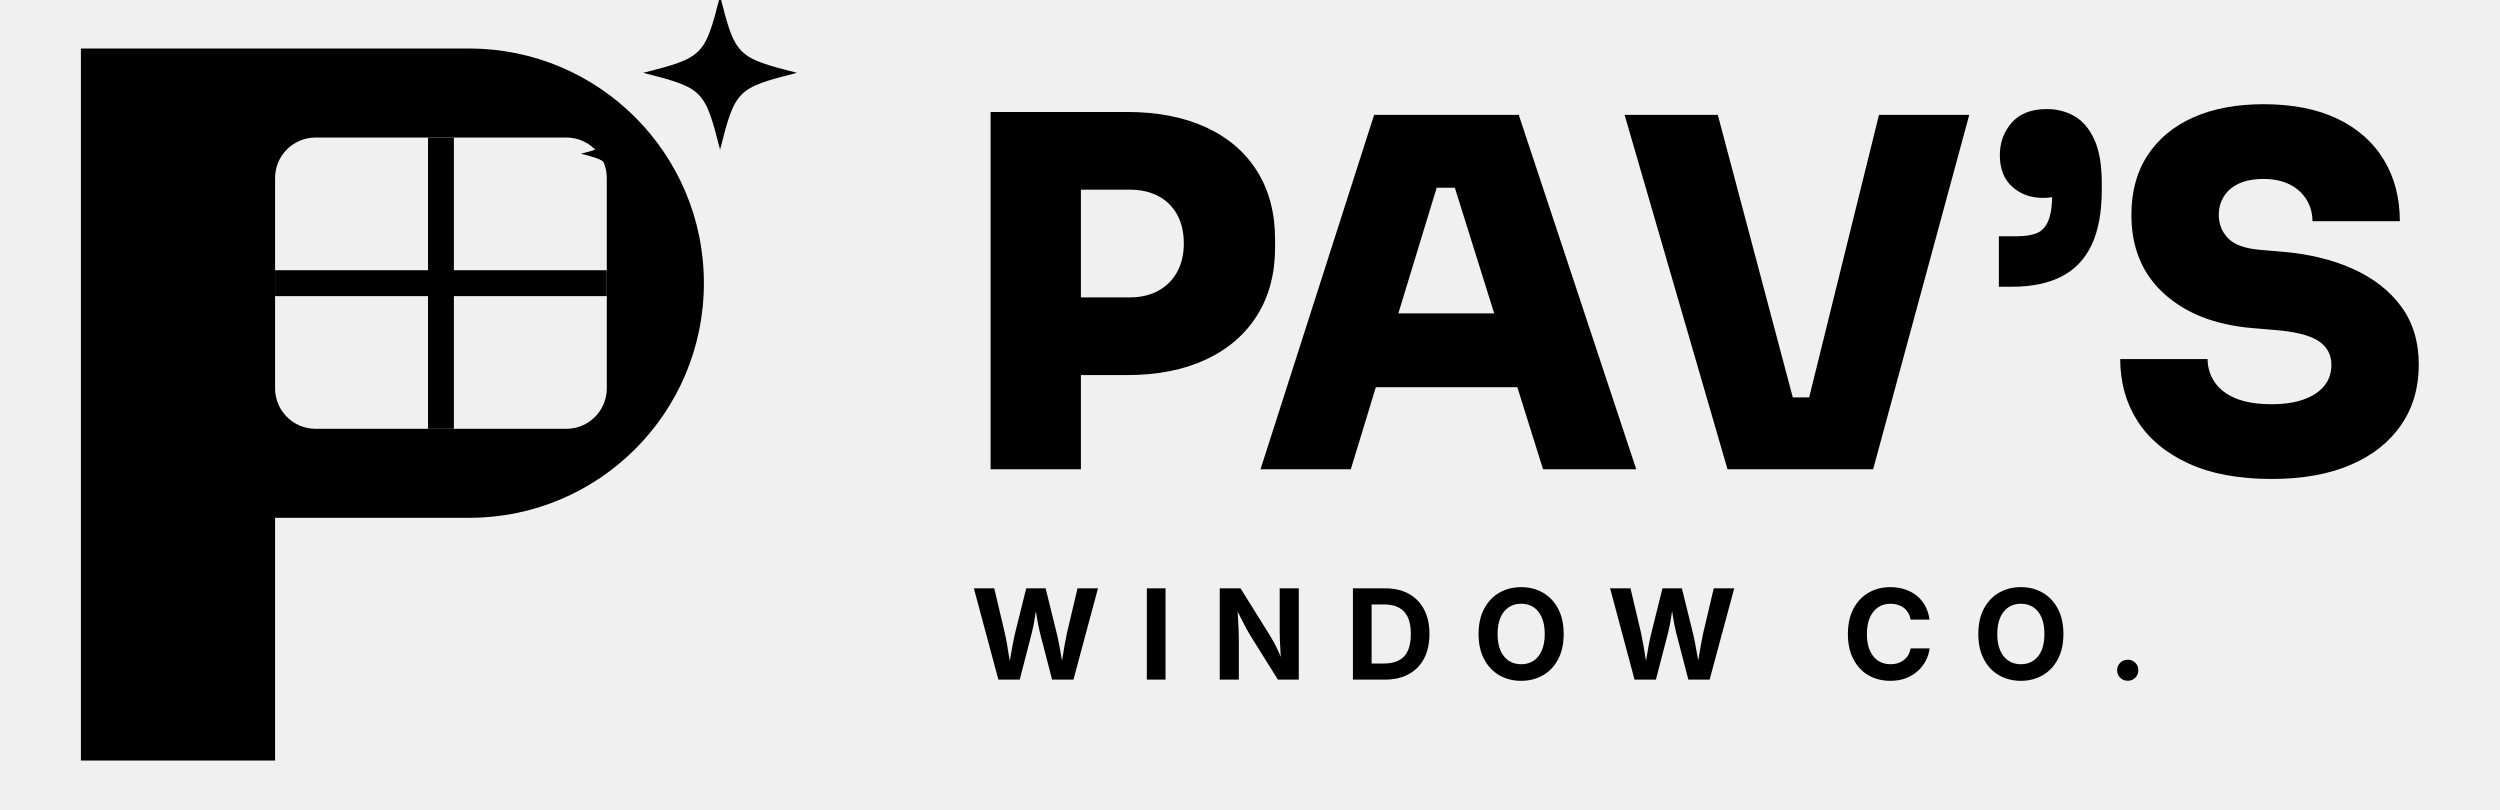
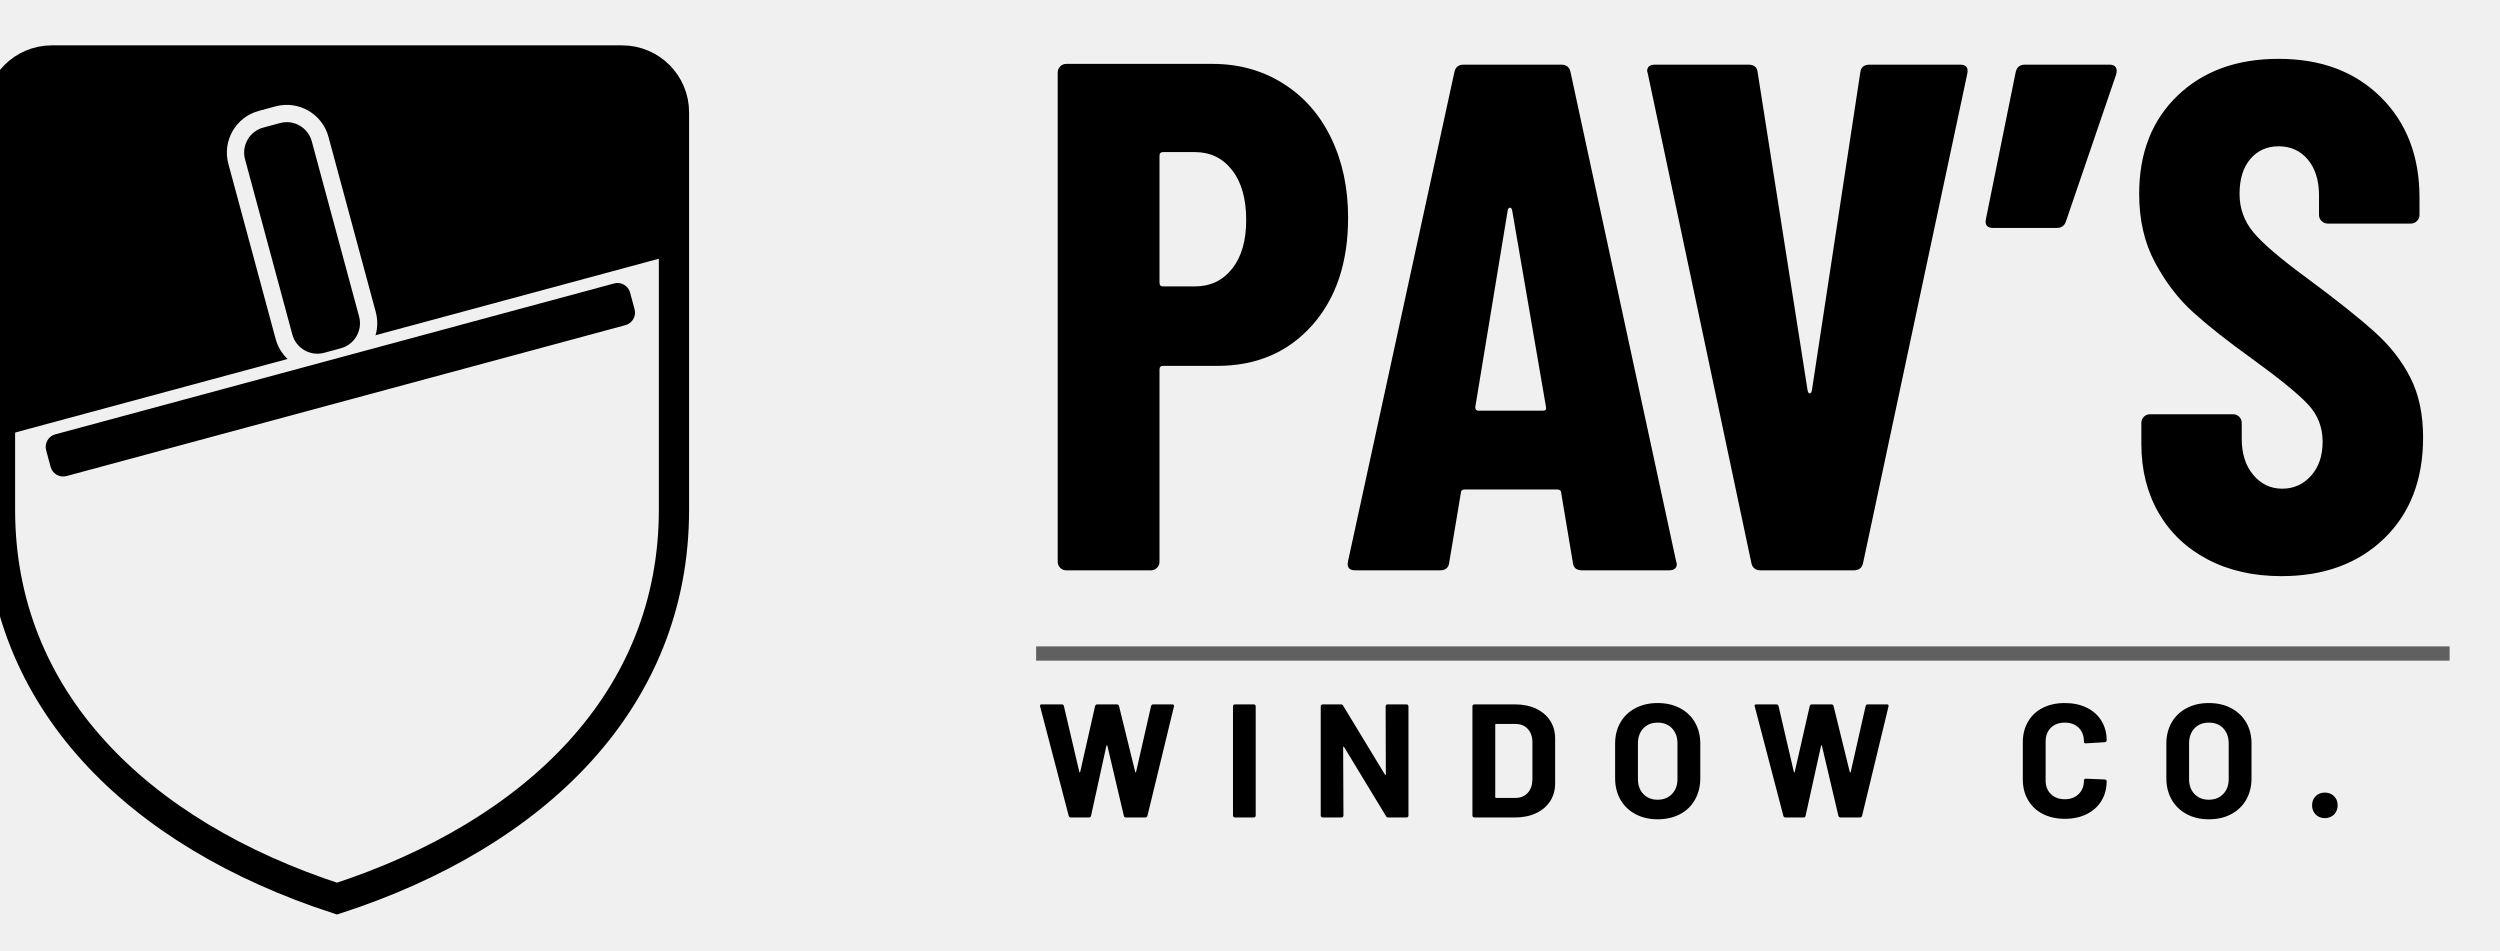
- <svg xmlns="http://www.w3.org/2000/svg" viewBox="0 0 309 100" width="309" height="100">
-   <g fill="#000000">
-     <path fill-rule="evenodd" d="M10 6H58A29 29 0 0 1 58 64H34V94H10ZM39 17H70A5 5 0 0 1 75 22V48A5 5 0 0 1 70 53H39A5 5 0 0 1 34 48V22A5 5 0 0 1 39 17Z" />
-     <path d="M52.9 17h3.2v36h-3.2ZM34 33.4h41v3.2h-41Z" />
-     <path d="M89 -0.5C90.881 6.91 91.09 7.119 98.5 9C91.09 10.881 90.881 11.09 89 18.5C87.119 11.09 86.91 10.881 79.5 9C86.91 7.119 87.119 6.91 89 -0.5ZM76 14.8C76.832 18.076 76.924 18.168 80.2 19C76.924 19.832 76.832 19.924 76 23.2C75.168 19.924 75.076 19.832 71.8 19C75.076 18.168 75.168 18.076 76 14.8Z" />
+ <svg xmlns="http://www.w3.org/2000/svg" viewBox="0 0 263 100" width="263" height="100">
+   <defs>
+     <clipPath id="lh-mono-black-c">
+       <path d="M34 14H166A12 12 0 0 1 178 26V118C178 162 146 193 100 208C54 193 22 162 22 118V26A12 12 0 0 1 34 14Z" />
+     </clipPath>
+   </defs>
+   <g transform="translate(-10.00 0) scale(0.4545)">
+     <mask id="lh-mono-black-m">
+       <rect width="200" height="220" fill="#fff" />
+       <g transform="translate(100 85) rotate(-15.11)">
+         <rect x="-12" y="-62" width="24" height="62" rx="10" fill="#000" />
+       </g>
+     </mask>
+     <g clip-path="url(#lh-mono-black-c)" fill="#000000">
+       <path d="M0 107L200 53L200 0L0 0Z" mask="url(#lh-mono-black-m)" />
+       <g transform="translate(100 85) rotate(-15.11)">
+         <rect x="-70" y="-2" width="140" height="10" rx="3" />
+         <rect x="-8" y="-58" width="16" height="54" rx="6" />
+       </g>
+     </g>
+     <path d="M34 14H166A12 12 0 0 1 178 26V118C178 162 146 193 100 208C54 193 22 162 22 118V26A12 12 0 0 1 34 14Z" fill="none" stroke="#000000" stroke-width="7" />
  </g>
-   <path fill="#000000" d="M139.30 46.36L132.40 46.36L132.40 36.76L139.60 36.76Q141.64 36.76 143.14 35.95Q144.64 35.14 145.48 33.64Q146.32 32.14 146.32 30.10L146.32 30.10Q146.32 28 145.48 26.50Q144.64 25 143.14 24.22Q141.64 23.44 139.60 23.44L139.60 23.44L132.40 23.44L132.40 13.84L139.30 13.84Q144.94 13.84 149.05 15.73Q153.16 17.62 155.38 21.16Q157.60 24.70 157.60 29.62L157.60 29.62L157.60 30.58Q157.60 35.44 155.38 38.98Q153.16 42.52 149.05 44.44Q144.94 46.36 139.30 46.36L139.30 46.36ZM133.60 58L122.44 58L122.44 13.84L133.60 13.84L133.60 58ZM166.96 58L155.80 58L169.84 14.20L187.72 14.20L202.24 58L190.72 58L179.44 22L182.62 23.20L174.70 23.20L177.94 22L166.96 58ZM190.60 47.86L167.26 47.86L170.62 38.74L187.24 38.74L190.60 47.86ZM231.52 58L213.52 58L200.80 14.20L212.32 14.20L221.86 50.14L219.76 49.12L225.52 49.12L223.36 50.14L232.24 14.20L243.40 14.20L231.52 58ZM248.68 35.44L247.06 35.44L247.06 29.20L249.34 29.20Q250.90 29.20 251.83 28.78Q252.76 28.36 253.21 27.19Q253.66 26.02 253.66 23.86L253.66 23.86L253.66 19.48L255.64 23.56Q255.22 23.92 254.38 24.19Q253.54 24.46 252.52 24.46L252.52 24.46Q250.24 24.46 248.71 23.08Q247.18 21.70 247.18 19.18L247.18 19.18Q247.18 16.84 248.65 15.16Q250.12 13.48 253 13.48L253 13.48Q254.86 13.48 256.39 14.35Q257.92 15.22 258.85 17.23Q259.78 19.24 259.78 22.66L259.78 22.66L259.78 23.44Q259.78 27.64 258.52 30.28Q257.26 32.92 254.80 34.18Q252.34 35.44 248.68 35.44L248.68 35.44ZM280.78 59.20L280.78 59.20Q274.66 59.20 270.49 57.28Q266.32 55.36 264.19 52.03Q262.06 48.70 262.06 44.38L262.06 44.38L272.86 44.38Q272.86 45.94 273.73 47.23Q274.60 48.52 276.34 49.24Q278.08 49.96 280.78 49.96L280.78 49.96Q283.12 49.96 284.77 49.36Q286.42 48.76 287.29 47.68Q288.16 46.60 288.16 45.10L288.16 45.10Q288.16 43.18 286.54 42.13Q284.92 41.08 281.08 40.78L281.08 40.78L278.26 40.54Q271.48 39.94 267.46 36.28Q263.44 32.62 263.44 26.56L263.44 26.56Q263.44 22.24 265.45 19.18Q267.46 16.12 271.12 14.50Q274.78 12.88 279.76 12.88L279.76 12.88Q285.16 12.88 288.91 14.68Q292.66 16.48 294.64 19.75Q296.62 23.02 296.62 27.34L296.62 27.34L285.82 27.34Q285.82 25.90 285.10 24.70Q284.38 23.50 283.03 22.81Q281.68 22.12 279.76 22.12L279.76 22.12Q277.96 22.12 276.73 22.69Q275.50 23.26 274.87 24.28Q274.24 25.30 274.24 26.56L274.24 26.56Q274.24 28.24 275.38 29.44Q276.52 30.64 279.34 30.88L279.34 30.88L282.16 31.12Q287.08 31.54 290.86 33.25Q294.64 34.96 296.80 37.90Q298.96 40.84 298.96 45.10L298.96 45.10Q298.96 49.36 296.77 52.54Q294.58 55.72 290.53 57.46Q286.48 59.20 280.78 59.20Z" />
-   <path fill="#000000" d="M126.04 84L123.40 84L120.37 72.72L122.89 72.72L124.20 78.27Q124.36 78.97 124.49 79.76Q124.62 80.55 124.75 81.35Q124.88 82.15 125.00 82.88L125.00 82.88L124.59 82.88Q124.73 82.15 124.87 81.35Q125.00 80.55 125.15 79.76Q125.29 78.97 125.46 78.27L125.46 78.27L126.84 72.72L129.24 72.72L130.61 78.27Q130.78 78.97 130.93 79.76Q131.07 80.55 131.21 81.35Q131.35 82.15 131.49 82.88L131.49 82.88L131.06 82.88Q131.19 82.15 131.32 81.35Q131.44 80.55 131.58 79.76Q131.72 78.97 131.87 78.27L131.87 78.27L133.18 72.72L135.71 72.72L132.68 84L130.04 84L128.54 78.23Q128.30 77.27 128.13 76.15Q127.96 75.03 127.75 73.84L127.75 73.84L128.33 73.84Q128.09 75.00 127.94 76.11Q127.80 77.21 127.53 78.23L127.53 78.23L126.04 84ZM141.75 72.72L144.06 72.72L144.06 84L141.75 84L141.75 72.72ZM153.12 84L150.76 84L150.76 72.72L153.33 72.72L156.89 78.43Q157.17 78.87 157.45 79.38Q157.73 79.90 158.02 80.53Q158.31 81.15 158.60 81.94L158.60 81.94L158.36 81.94Q158.31 81.31 158.27 80.60Q158.23 79.89 158.20 79.24Q158.17 78.59 158.17 78.13L158.17 78.13L158.17 72.72L160.53 72.72L160.53 84L157.95 84L154.71 78.82Q154.35 78.24 154.05 77.69Q153.75 77.14 153.42 76.48Q153.09 75.82 152.63 74.90L152.63 74.90L152.93 74.90Q152.97 75.71 153.02 76.46Q153.06 77.21 153.09 77.82Q153.12 78.43 153.12 78.82L153.12 78.82L153.12 84ZM171.19 84L171.19 84L168.26 84L168.26 82.01L171.07 82.01Q172.16 82.01 172.90 81.62Q173.64 81.24 174.01 80.43Q174.38 79.62 174.38 78.35L174.38 78.35Q174.38 77.10 174.01 76.29Q173.63 75.49 172.90 75.10Q172.17 74.71 171.09 74.71L171.09 74.71L168.21 74.71L168.21 72.72L171.22 72.72Q172.92 72.72 174.14 73.40Q175.36 74.08 176.02 75.34Q176.68 76.60 176.68 78.35L176.68 78.35Q176.68 80.12 176.02 81.38Q175.36 82.65 174.13 83.32Q172.90 84 171.19 84ZM167.22 72.72L169.53 72.72L169.53 84L167.22 84L167.22 72.72ZM188.01 84.15L188.01 84.15Q186.52 84.15 185.33 83.47Q184.14 82.79 183.45 81.49Q182.75 80.20 182.75 78.37L182.75 78.37Q182.75 76.53 183.45 75.23Q184.14 73.93 185.33 73.25Q186.52 72.57 188.01 72.57L188.01 72.57Q189.51 72.57 190.70 73.25Q191.89 73.93 192.58 75.23Q193.27 76.53 193.27 78.37L193.27 78.37Q193.27 80.20 192.58 81.49Q191.89 82.79 190.70 83.47Q189.51 84.15 188.01 84.15ZM188.01 82.10L188.01 82.10Q188.89 82.10 189.55 81.67Q190.20 81.25 190.56 80.41Q190.93 79.57 190.93 78.37L190.93 78.37Q190.93 77.15 190.56 76.31Q190.20 75.48 189.55 75.05Q188.89 74.62 188.01 74.62L188.01 74.62Q187.14 74.62 186.49 75.05Q185.83 75.49 185.46 76.32Q185.10 77.16 185.10 78.37L185.10 78.37Q185.10 79.57 185.46 80.41Q185.83 81.24 186.49 81.67Q187.14 82.10 188.01 82.10ZM204.67 84L202.03 84L199.01 72.72L201.53 72.72L202.84 78.27Q202.99 78.97 203.13 79.76Q203.26 80.55 203.39 81.35Q203.52 82.15 203.64 82.88L203.64 82.88L203.23 82.88Q203.37 82.15 203.50 81.35Q203.64 80.55 203.78 79.76Q203.93 78.97 204.10 78.27L204.10 78.27L205.48 72.72L207.88 72.72L209.25 78.27Q209.42 78.97 209.56 79.76Q209.71 80.55 209.85 81.35Q209.99 82.15 210.12 82.88L210.12 82.88L209.70 82.88Q209.83 82.15 209.95 81.35Q210.08 80.55 210.22 79.76Q210.36 78.97 210.51 78.27L210.51 78.27L211.82 72.72L214.35 72.72L211.31 84L208.68 84L207.18 78.23Q206.94 77.27 206.77 76.15Q206.60 75.03 206.39 73.84L206.39 73.84L206.96 73.84Q206.73 75.00 206.58 76.11Q206.43 77.21 206.17 78.23L206.17 78.23L204.67 84ZM233.64 84.15L233.64 84.15Q232.14 84.15 230.95 83.47Q229.77 82.79 229.09 81.49Q228.40 80.20 228.40 78.37L228.40 78.37Q228.40 76.53 229.09 75.23Q229.78 73.93 230.97 73.25Q232.15 72.57 233.64 72.57L233.64 72.57Q234.60 72.57 235.43 72.84Q236.26 73.11 236.90 73.62Q237.54 74.14 237.95 74.88Q238.36 75.63 238.49 76.58L238.49 76.58L236.15 76.58Q236.07 76.11 235.86 75.75Q235.64 75.39 235.32 75.14Q235.00 74.89 234.58 74.76Q234.17 74.62 233.68 74.62L233.68 74.62Q232.80 74.62 232.14 75.06Q231.48 75.50 231.11 76.34Q230.75 77.17 230.75 78.37L230.75 78.37Q230.75 79.59 231.12 80.42Q231.49 81.25 232.15 81.68Q232.80 82.10 233.68 82.10L233.68 82.10Q234.16 82.10 234.57 81.97Q234.98 81.84 235.31 81.58Q235.64 81.33 235.86 80.97Q236.07 80.60 236.16 80.14L236.16 80.14L238.50 80.14Q238.41 80.93 238.03 81.65Q237.66 82.37 237.04 82.93Q236.41 83.50 235.56 83.83Q234.70 84.15 233.64 84.15ZM249.78 84.15L249.78 84.15Q248.29 84.15 247.09 83.47Q245.90 82.79 245.21 81.49Q244.52 80.20 244.52 78.37L244.52 78.37Q244.52 76.53 245.21 75.23Q245.90 73.93 247.09 73.25Q248.29 72.57 249.78 72.57L249.78 72.57Q251.27 72.57 252.46 73.25Q253.65 73.93 254.34 75.23Q255.04 76.53 255.04 78.37L255.04 78.37Q255.04 80.20 254.34 81.49Q253.65 82.79 252.46 83.47Q251.27 84.15 249.78 84.15ZM249.78 82.10L249.78 82.10Q250.65 82.10 251.31 81.67Q251.96 81.25 252.33 80.41Q252.69 79.57 252.69 78.37L252.69 78.37Q252.69 77.15 252.33 76.31Q251.96 75.48 251.31 75.05Q250.65 74.62 249.78 74.62L249.78 74.62Q248.91 74.62 248.25 75.05Q247.59 75.49 247.23 76.32Q246.86 77.16 246.86 78.37L246.86 78.37Q246.86 79.57 247.23 80.41Q247.59 81.24 248.25 81.67Q248.91 82.10 249.78 82.10ZM262.99 84.14L262.99 84.14Q262.43 84.14 262.06 83.77Q261.68 83.39 261.68 82.84L261.68 82.84Q261.68 82.29 262.06 81.91Q262.43 81.54 262.99 81.54L262.99 81.54Q263.54 81.54 263.92 81.91Q264.30 82.29 264.30 82.84L264.30 82.84Q264.30 83.39 263.92 83.77Q263.54 84.14 262.99 84.14Z" />
+   <path d="M127.53 6.72Q131.71 6.72 134.98 8.78Q138.25 10.83 140.03 14.51Q141.82 18.20 141.82 22.91L141.82 22.91Q141.82 29.98 138.02 34.24Q134.22 38.49 128.06 38.49L128.06 38.49L122.36 38.49Q121.98 38.49 121.98 38.87L121.98 38.87L121.98 59.09Q121.98 59.47 121.72 59.73Q121.45 60 121.07 60L121.07 60L112.18 60Q111.80 60 111.53 59.73Q111.27 59.47 111.27 59.09L111.27 59.09L111.27 7.64Q111.27 7.26 111.53 6.99Q111.80 6.72 112.18 6.72L112.18 6.72L127.53 6.72ZM125.71 30.13Q128.14 30.13 129.62 28.27Q131.10 26.41 131.10 23.14L131.10 23.14Q131.10 19.80 129.62 17.90Q128.14 16.00 125.71 16.00L125.71 16.00L122.36 16.00Q121.98 16.00 121.98 16.38L121.98 16.38L121.98 29.75Q121.98 30.13 122.36 30.13L122.36 30.13L125.71 30.13ZM166.44 60Q165.53 60 165.46 59.16L165.46 59.16L164.24 51.87Q164.24 51.49 163.78 51.49L163.78 51.49L154.13 51.49Q153.68 51.49 153.68 51.87L153.68 51.87L152.46 59.16Q152.38 60 151.47 60L151.47 60L142.58 60Q141.59 60 141.82 59.01L141.82 59.01L152.99 7.64Q153.14 6.80 153.98 6.80L153.98 6.80L164.24 6.80Q165.08 6.80 165.23 7.64L165.23 7.64L176.32 59.01L176.40 59.32Q176.40 60 175.56 60L175.56 60L166.44 60ZM155.20 42.82Q155.20 43.20 155.50 43.20L155.50 43.20L162.34 43.20Q162.72 43.20 162.64 42.82L162.64 42.82L159.07 22.08Q159.00 21.85 158.84 21.85Q158.69 21.85 158.62 22.08L158.62 22.08L155.20 42.82ZM185.22 60Q184.38 60 184.23 59.16L184.23 59.16L173.36 7.79L173.28 7.48Q173.28 6.80 174.12 6.80L174.12 6.80L183.92 6.80Q184.84 6.80 184.91 7.64L184.91 7.64L190.16 41.08Q190.23 41.38 190.38 41.38Q190.54 41.38 190.61 41.08L190.61 41.08L195.70 7.64Q195.78 6.80 196.69 6.80L196.69 6.80L206.19 6.80Q207.18 6.80 206.95 7.79L206.95 7.79L196.01 59.16Q195.86 60 195.02 60L195.02 60L185.22 60ZM221.92 6.80Q222.38 6.80 222.57 7.07Q222.76 7.33 222.61 7.86L222.61 7.86L217.36 23.22Q217.14 23.98 216.38 23.98L216.38 23.98L209.69 23.98Q208.70 23.98 208.93 22.99L208.93 22.99L212.04 7.64Q212.20 6.80 213.03 6.80L213.03 6.80L221.92 6.80ZM240.01 60.61Q235.60 60.61 232.26 58.86Q228.92 57.11 227.09 53.96Q225.27 50.80 225.27 46.70L225.27 46.70L225.27 44.50Q225.27 44.12 225.53 43.85Q225.80 43.58 226.18 43.58L226.18 43.58L234.92 43.58Q235.30 43.58 235.57 43.85Q235.83 44.12 235.83 44.50L235.83 44.50L235.83 46.17Q235.83 48.52 237.05 49.97Q238.26 51.41 240.09 51.41L240.09 51.41Q241.91 51.41 243.13 50.04Q244.34 48.68 244.34 46.47L244.34 46.47Q244.34 44.19 242.82 42.56Q241.30 40.92 236.90 37.73L236.90 37.73Q233.10 35.00 230.74 32.87Q228.38 30.74 226.71 27.62Q225.04 24.51 225.04 20.40L225.04 20.40Q225.04 13.94 229.07 10.07Q233.10 6.19 239.71 6.19L239.71 6.19Q246.40 6.19 250.46 10.22Q254.53 14.25 254.53 20.78L254.53 20.78L254.53 22.61Q254.53 22.99 254.26 23.25Q254.00 23.52 253.62 23.52L253.62 23.52L244.88 23.52Q244.50 23.52 244.23 23.25Q243.96 22.99 243.96 22.61L243.96 22.61L243.96 20.56Q243.96 18.20 242.79 16.79Q241.61 15.39 239.71 15.39L239.71 15.39Q237.88 15.39 236.74 16.72Q235.60 18.05 235.60 20.40L235.60 20.40Q235.60 22.68 237.05 24.43Q238.49 26.18 242.75 29.30L242.75 29.30Q247.46 32.79 249.85 34.96Q252.25 37.12 253.58 39.75Q254.91 42.37 254.91 46.02L254.91 46.02Q254.91 52.70 250.80 56.66Q246.70 60.61 240.01 60.61L240.01 60.61Z" fill="#000000" />
+   <path d="M112.67 86Q112.48 86 112.43 85.83L112.43 85.83L109.42 74.32L109.41 74.25Q109.41 74.10 109.59 74.10L109.59 74.10L111.70 74.10Q111.87 74.10 111.92 74.27L111.92 74.27L113.54 81.19Q113.56 81.26 113.59 81.26Q113.62 81.26 113.64 81.19L113.64 81.19L115.20 74.29Q115.26 74.10 115.43 74.10L115.43 74.10L117.48 74.10Q117.67 74.10 117.72 74.27L117.72 74.27L119.42 81.19Q119.44 81.24 119.47 81.25Q119.51 81.26 119.52 81.19L119.52 81.19L121.09 74.29Q121.14 74.10 121.31 74.10L121.31 74.10L123.31 74.10Q123.55 74.10 123.50 74.32L123.50 74.32L120.71 85.83Q120.66 86 120.47 86L120.47 86L118.45 86Q118.28 86 118.23 85.83L118.23 85.83L116.50 78.47Q116.48 78.40 116.45 78.40Q116.41 78.40 116.39 78.47L116.39 78.47L114.78 85.81Q114.75 86 114.56 86L114.56 86L112.67 86ZM129.91 86Q129.83 86 129.77 85.94Q129.71 85.88 129.71 85.80L129.71 85.80L129.71 74.30Q129.71 74.22 129.77 74.16Q129.83 74.10 129.91 74.10L129.91 74.10L131.90 74.10Q131.98 74.10 132.04 74.16Q132.10 74.22 132.10 74.30L132.10 74.30L132.10 85.80Q132.10 85.88 132.04 85.94Q131.98 86 131.90 86L131.90 86L129.91 86ZM145.77 74.30Q145.77 74.22 145.83 74.16Q145.89 74.10 145.97 74.10L145.97 74.10L147.96 74.10Q148.05 74.10 148.11 74.16Q148.17 74.22 148.17 74.30L148.17 74.30L148.17 85.80Q148.17 85.88 148.11 85.94Q148.05 86 147.96 86L147.96 86L146.04 86Q145.87 86 145.81 85.86L145.81 85.86L141.40 78.59Q141.37 78.54 141.33 78.55Q141.30 78.55 141.30 78.62L141.30 78.62L141.33 85.80Q141.33 85.88 141.27 85.94Q141.22 86 141.13 86L141.13 86L139.14 86Q139.06 86 139.00 85.94Q138.94 85.88 138.94 85.80L138.94 85.80L138.94 74.30Q138.94 74.22 139.00 74.16Q139.06 74.10 139.14 74.10L139.14 74.10L141.06 74.10Q141.23 74.10 141.30 74.24L141.30 74.24L145.69 81.48Q145.72 81.53 145.75 81.52Q145.79 81.51 145.79 81.44L145.79 81.44L145.77 74.30ZM155.10 86Q155.02 86 154.96 85.94Q154.90 85.88 154.90 85.80L154.90 85.80L154.90 74.30Q154.90 74.22 154.96 74.16Q155.02 74.10 155.10 74.10L155.10 74.10L159.35 74.10Q160.63 74.10 161.59 74.55Q162.55 75.00 163.08 75.82Q163.60 76.63 163.60 77.70L163.60 77.70L163.60 82.40Q163.60 83.47 163.08 84.28Q162.55 85.10 161.59 85.55Q160.63 86 159.35 86L159.35 86L155.10 86ZM157.30 83.86Q157.30 83.94 157.38 83.94L157.38 83.94L159.44 83.94Q160.22 83.94 160.71 83.42Q161.19 82.89 161.21 82.00L161.21 82.00L161.21 78.09Q161.21 77.21 160.72 76.68Q160.24 76.16 159.42 76.16L159.42 76.16L157.38 76.16Q157.30 76.16 157.30 76.24L157.30 76.24L157.30 83.86ZM174.38 86.19Q173.06 86.19 172.04 85.64Q171.03 85.10 170.47 84.12Q169.91 83.14 169.91 81.87L169.91 81.87L169.91 78.23Q169.91 76.97 170.47 76.00Q171.03 75.03 172.04 74.50Q173.06 73.96 174.38 73.96L174.38 73.96Q175.72 73.96 176.74 74.50Q177.75 75.03 178.31 76.00Q178.87 76.97 178.87 78.23L178.87 78.23L178.87 81.87Q178.87 83.14 178.31 84.13Q177.75 85.12 176.74 85.65Q175.72 86.19 174.38 86.19L174.38 86.19ZM174.38 84.13Q175.32 84.13 175.89 83.53Q176.47 82.94 176.47 81.95L176.47 81.95L176.47 78.21Q176.47 77.23 175.90 76.62Q175.33 76.02 174.38 76.02L174.38 76.02Q173.45 76.02 172.88 76.62Q172.31 77.23 172.31 78.21L172.31 78.21L172.31 81.95Q172.31 82.94 172.88 83.53Q173.45 84.13 174.38 84.13L174.38 84.13ZM187.85 86Q187.66 86 187.61 85.83L187.61 85.83L184.60 74.32L184.58 74.25Q184.58 74.10 184.77 74.10L184.77 74.10L186.88 74.10Q187.05 74.10 187.10 74.27L187.10 74.27L188.71 81.19Q188.73 81.26 188.76 81.26Q188.80 81.26 188.81 81.19L188.81 81.19L190.38 74.29Q190.43 74.10 190.60 74.10L190.60 74.10L192.66 74.10Q192.84 74.10 192.89 74.27L192.89 74.27L194.59 81.19Q194.61 81.24 194.65 81.25Q194.68 81.26 194.70 81.19L194.70 81.19L196.26 74.29Q196.31 74.10 196.48 74.10L196.48 74.10L198.49 74.10Q198.73 74.10 198.67 74.32L198.67 74.32L195.89 85.83Q195.84 86 195.65 86L195.65 86L193.63 86Q193.46 86 193.40 85.83L193.40 85.83L191.67 78.47Q191.65 78.40 191.62 78.40Q191.59 78.40 191.57 78.47L191.57 78.47L189.95 85.81Q189.92 86 189.73 86L189.73 86L187.85 86ZM217.22 86.14Q215.90 86.14 214.89 85.62Q213.89 85.10 213.35 84.16Q212.80 83.23 212.80 82.00L212.80 82.00L212.80 78.08Q212.80 76.85 213.35 75.92Q213.89 74.98 214.89 74.47Q215.90 73.96 217.22 73.96L217.22 73.96Q218.53 73.96 219.53 74.45Q220.52 74.93 221.07 75.83Q221.62 76.72 221.62 77.89L221.62 77.89Q221.62 78.04 221.42 78.08L221.42 78.08L219.43 78.20L219.40 78.20Q219.23 78.20 219.23 78.01L219.23 78.01Q219.23 77.11 218.68 76.56Q218.12 76.02 217.22 76.02L217.22 76.02Q216.30 76.02 215.75 76.56Q215.20 77.11 215.20 78.01L215.20 78.01L215.20 82.11Q215.20 82.99 215.75 83.53Q216.30 84.08 217.22 84.08L217.22 84.08Q218.12 84.08 218.68 83.53Q219.23 82.99 219.23 82.11L219.23 82.11Q219.23 81.92 219.43 81.92L219.43 81.92L221.42 82.00Q221.51 82.00 221.57 82.06Q221.62 82.11 221.62 82.17L221.62 82.17Q221.62 83.35 221.07 84.25Q220.52 85.15 219.53 85.64Q218.53 86.14 217.22 86.14L217.22 86.14ZM232.37 86.19Q231.04 86.19 230.03 85.64Q229.02 85.10 228.46 84.12Q227.90 83.14 227.90 81.87L227.90 81.87L227.90 78.23Q227.90 76.97 228.46 76.00Q229.02 75.03 230.03 74.50Q231.04 73.96 232.37 73.96L232.37 73.96Q233.71 73.96 234.72 74.50Q235.73 75.03 236.30 76.00Q236.86 76.97 236.86 78.23L236.86 78.23L236.86 81.87Q236.86 83.14 236.30 84.13Q235.73 85.12 234.72 85.65Q233.71 86.19 232.37 86.19L232.37 86.19ZM232.37 84.13Q233.30 84.13 233.88 83.53Q234.46 82.94 234.46 81.95L234.46 81.95L234.46 78.21Q234.46 77.23 233.89 76.62Q233.32 76.02 232.37 76.02L232.37 76.02Q231.43 76.02 230.86 76.62Q230.29 77.23 230.29 78.21L230.29 78.21L230.29 81.95Q230.29 82.94 230.86 83.53Q231.43 84.13 232.37 84.13L232.37 84.13ZM244.57 86.07Q244.00 86.07 243.61 85.69Q243.23 85.30 243.23 84.72L243.23 84.72Q243.23 84.13 243.61 83.76Q243.98 83.38 244.57 83.38L244.57 83.38Q245.17 83.38 245.54 83.76Q245.92 84.13 245.92 84.72L245.92 84.72Q245.92 85.30 245.54 85.69Q245.15 86.07 244.57 86.07L244.57 86.07Z" fill="#000000" />
+   <rect x="109" y="68" width="148.7" height="1.5" fill="#000000" opacity="0.6" />
</svg>
